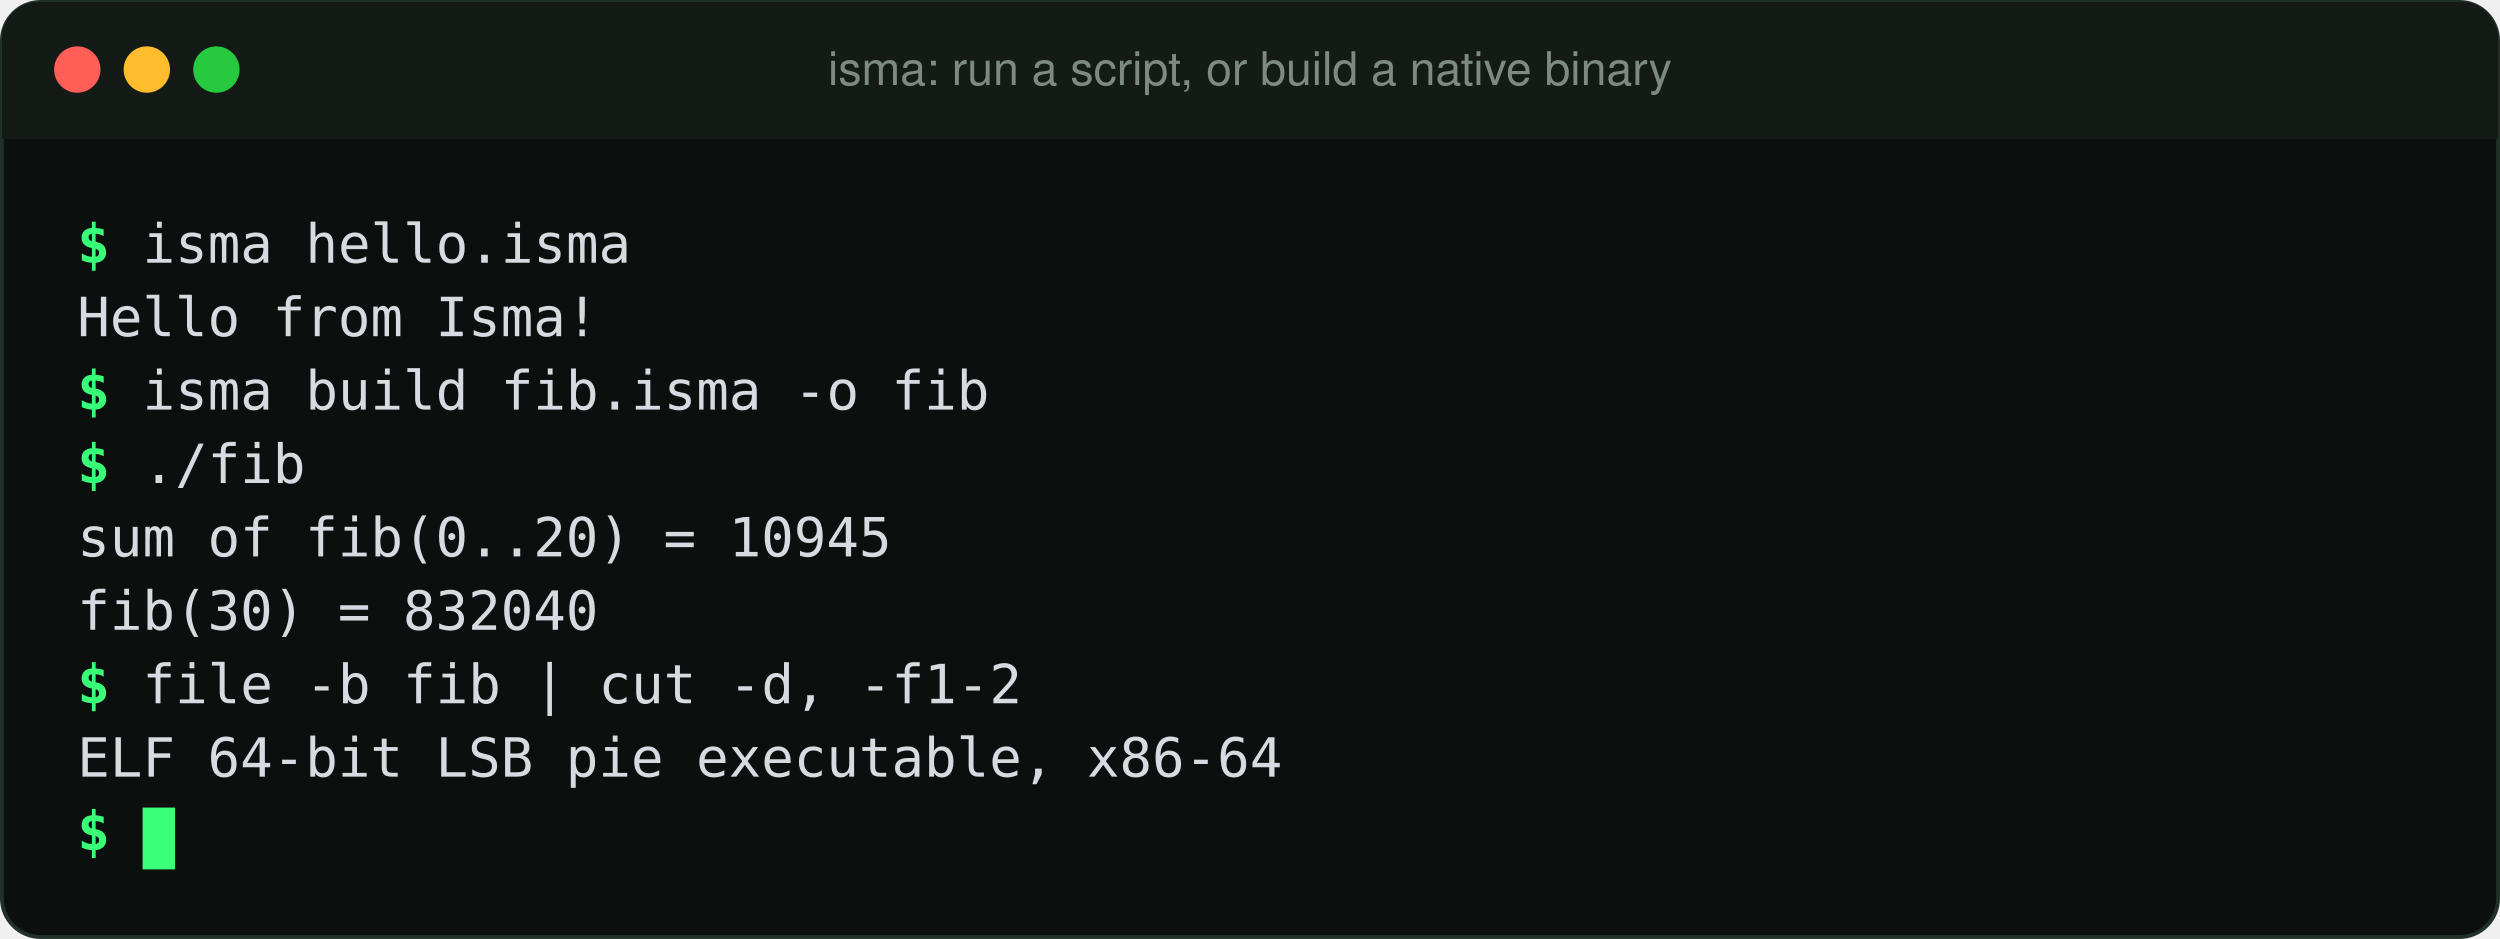
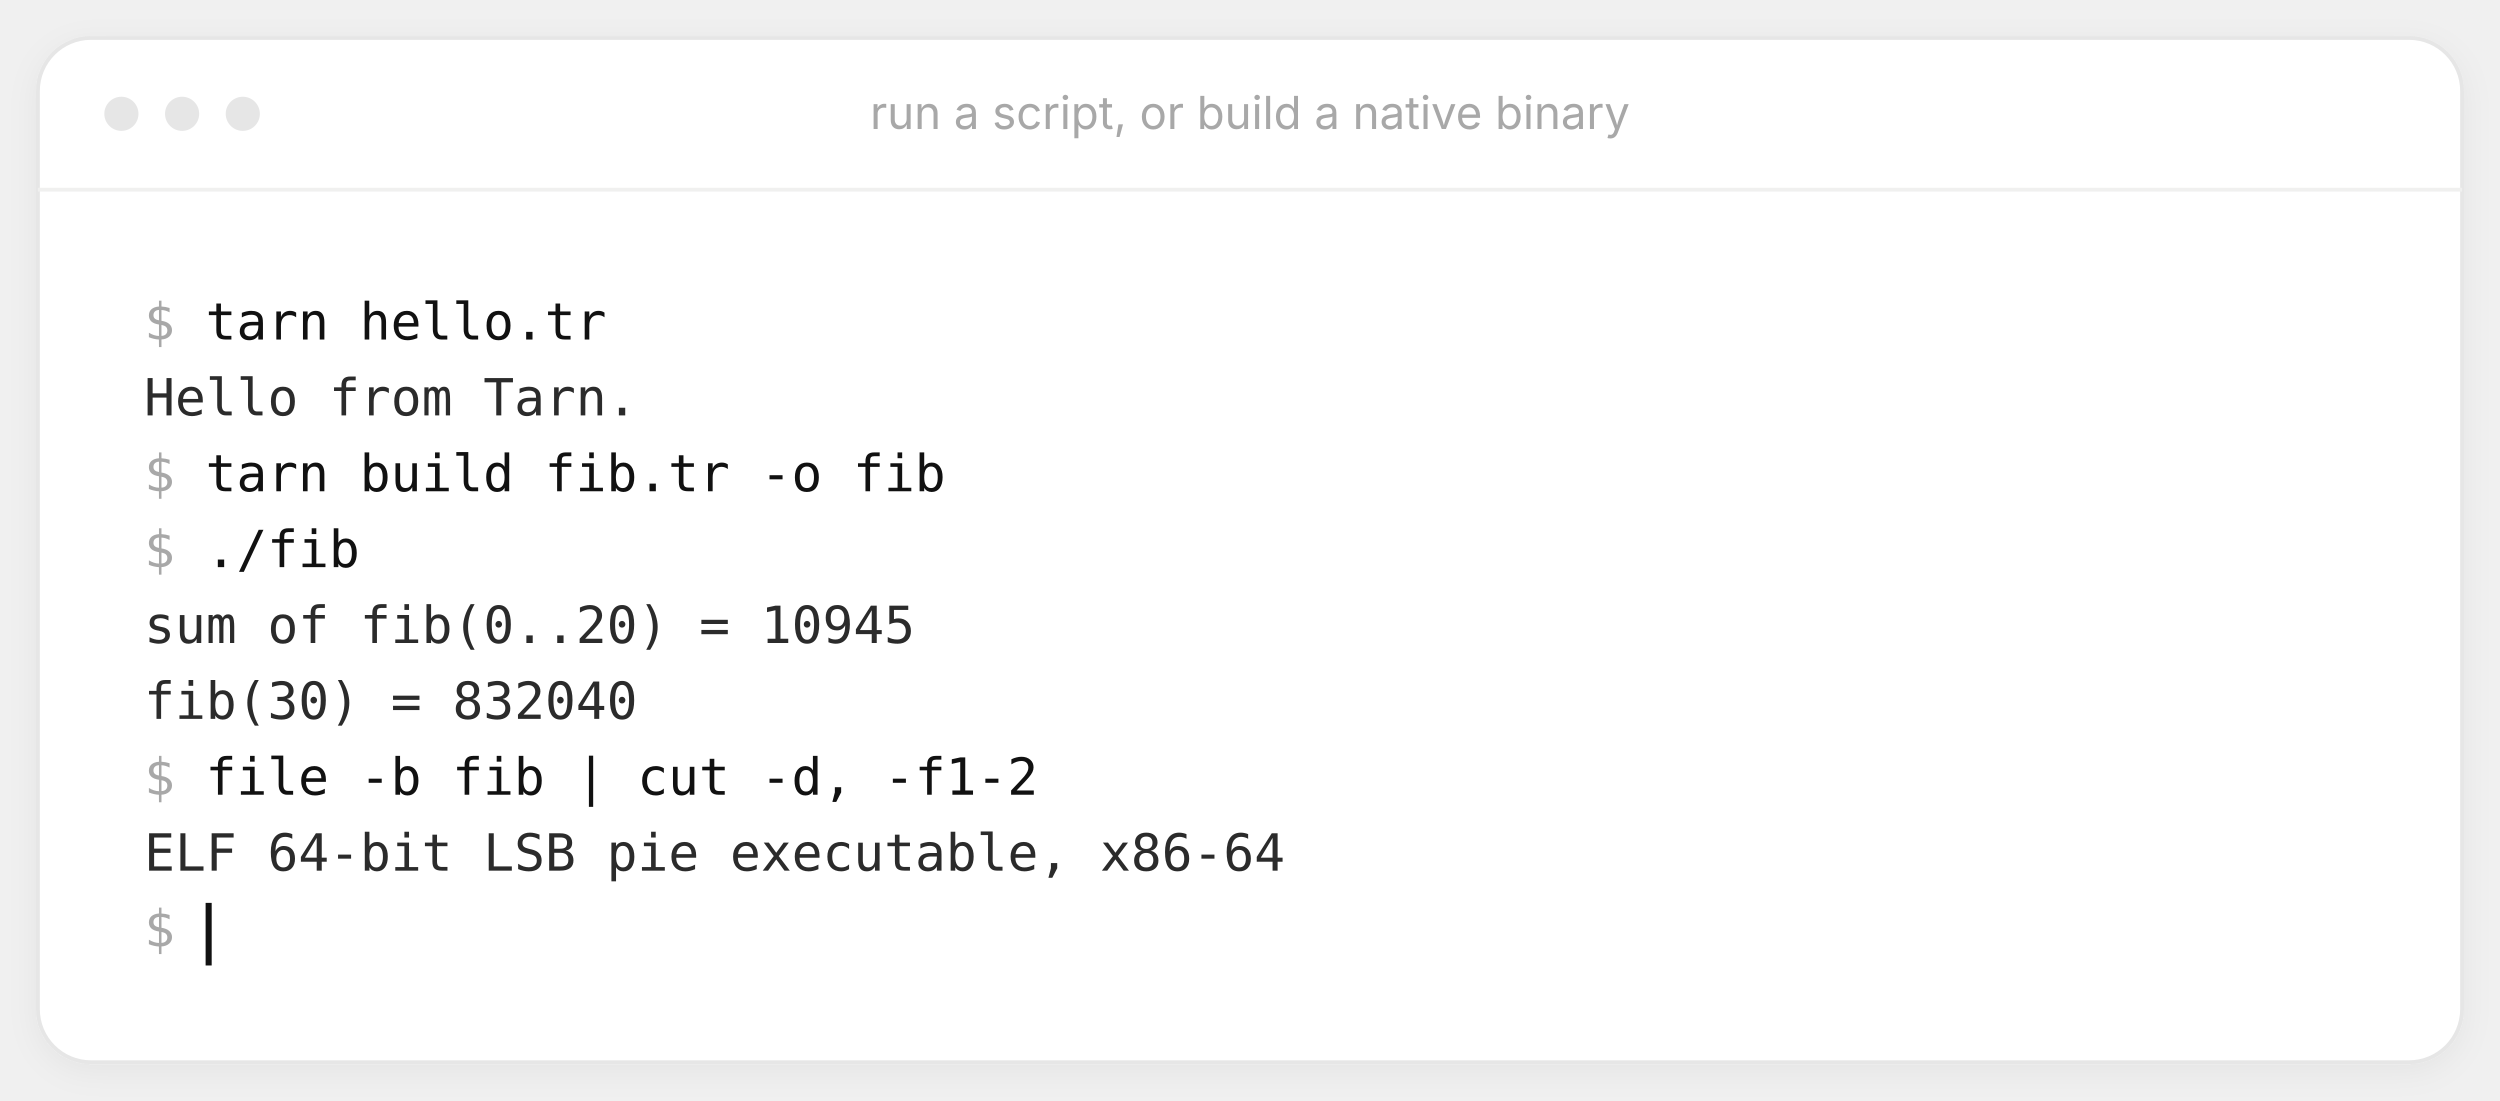
- <svg xmlns="http://www.w3.org/2000/svg" width="647" height="243" viewBox="0 0 647 243" role="img" aria-label="isma: run a script, or build a native binary">
+ <svg xmlns="http://www.w3.org/2000/svg" width="659" height="290" viewBox="0 0 659 290" role="img" aria-label="run a script, or build a native binary">
+   <defs>
+     <filter id="s" x="-10%" y="-10%" width="120%" height="130%">
+       <feDropShadow dx="0" dy="2" stdDeviation="4" flood-color="#000" flood-opacity=".05" />
+     </filter>
+   </defs>
  <style>
.r{animation:show .01s linear both}
- .c{animation:blink 1.05s steps(1) infinite}
+ .c{animation:blink 1.1s steps(1) infinite}
@keyframes show{from{opacity:0}to{opacity:1}}
@keyframes type{from{clip-path:inset(0 100% 0 0)}to{clip-path:inset(0 0 0 0)}}
@keyframes blink{50%{opacity:0}}
@media (prefers-reduced-motion:reduce){.r,.t,.c{animation:none!important}}
</style>
-   <rect x="0.5" y="0.5" width="646" height="242" rx="10" fill="#0b0f0d" stroke="#22302a" />
-   <path d="M10 0.5h627a9.5 9.5 0 0 1 9.5 9.5v26h-646v-26a9.5 9.5 0 0 1 9.5-9.5z" fill="#141b17" />
-   <circle cx="20" cy="18.0" r="6" fill="#ff5f56" />
-   <circle cx="38" cy="18.0" r="6" fill="#ffbd2e" />
-   <circle cx="56" cy="18.0" r="6" fill="#27c93f" />
-   <text x="323.5" y="22.0" text-anchor="middle" font-family="system-ui,-apple-system,'Segoe UI',Helvetica,Arial,sans-serif" font-size="12" fill="#7d8a83">isma: run a script, or build a native binary</text>
-   <g font-family="'JetBrains Mono','Fira Code','DejaVu Sans Mono',Menlo,Consolas,monospace" font-size="14" fill="#d7dae0">
+   <rect x="10" y="10" width="639" height="270" rx="14" fill="#ffffff" stroke="#e6e6e6" filter="url(#s)" />
+   <line x1="10" y1="50" x2="649" y2="50" stroke="#f0f0ef" />
+   <circle cx="32" cy="30.0" r="4.5" fill="#e6e6e6" />
+   <circle cx="48" cy="30.0" r="4.5" fill="#e6e6e6" />
+   <circle cx="64" cy="30.0" r="4.5" fill="#e6e6e6" />
+   <text x="329.5" y="34.0" text-anchor="middle" font-family="Inter,'SF Pro Text','Helvetica Neue',Helvetica,Arial,system-ui,sans-serif" font-size="12" fill="#a8a8a8">run a script, or build a native binary</text>
+   <g transform="translate(10 10)" font-family="'JetBrains Mono','SF Mono','Fira Code','DejaVu Sans Mono',Menlo,Consolas,monospace" font-size="13.5" fill="#2b2b2b">
    <g class="r" style="animation-delay:0.40s">
-       <text x="20" y="68.0" fill="#39ff78" font-weight="700">$</text>
+       <text x="28" y="79.5" fill="#a8a8a8">$</text>
    </g>
-     <g class="t" style="animation:type 0.53s steps(15) 0.55s both">
-       <text y="68.0" xml:space="preserve">
-         <tspan x="36.9" fill="#d7dae0">isma hello.isma</tspan>
+     <g class="t" style="animation:type 0.46s steps(13) 0.55s both">
+       <text y="79.5" xml:space="preserve">
+         <tspan x="44.2" fill="#111111">tarn hello.tr</tspan>
      </text>
    </g>
-     <g class="r" style="animation-delay:1.38s">
-       <text y="87.0" xml:space="preserve">
-         <tspan x="20.0">Hello from Isma!</tspan>
+     <g class="r" style="animation-delay:1.31s">
+       <text y="99.5" xml:space="preserve">
+         <tspan x="28.0">Hello from Tarn.</tspan>
      </text>
    </g>
-     <g class="r" style="animation-delay:1.41s">
-       <text x="20" y="106.0" fill="#39ff78" font-weight="700">$</text>
+     <g class="r" style="animation-delay:1.34s">
+       <text x="28" y="119.5" fill="#a8a8a8">$</text>
    </g>
-     <g class="t" style="animation:type 0.91s steps(26) 1.56s both">
-       <text y="106.0" xml:space="preserve">
-         <tspan x="36.9" fill="#d7dae0">isma build fib.isma -o fib</tspan>
+     <g class="t" style="animation:type 0.84s steps(24) 1.49s both">
+       <text y="119.5" xml:space="preserve">
+         <tspan x="44.2" fill="#111111">tarn build fib.tr -o fib</tspan>
      </text>
    </g>
-     <g class="r" style="animation-delay:2.77s">
-       <text x="20" y="125.0" fill="#39ff78" font-weight="700">$</text>
+     <g class="r" style="animation-delay:2.63s">
+       <text x="28" y="139.5" fill="#a8a8a8">$</text>
    </g>
-     <g class="t" style="animation:type 0.30s steps(5) 2.92s both">
-       <text y="125.0" xml:space="preserve">
-         <tspan x="36.9" fill="#d7dae0">./fib</tspan>
+     <g class="t" style="animation:type 0.30s steps(5) 2.78s both">
+       <text y="139.5" xml:space="preserve">
+         <tspan x="44.2" fill="#111111">./fib</tspan>
      </text>
    </g>
-     <g class="r" style="animation-delay:3.52s">
-       <text y="144.0" xml:space="preserve">
-         <tspan x="20.0">sum of fib(0..20) = 10945</tspan>
+     <g class="r" style="animation-delay:3.38s">
+       <text y="159.5" xml:space="preserve">
+         <tspan x="28.0">sum of fib(0..20) = 10945</tspan>
      </text>
    </g>
-     <g class="r" style="animation-delay:3.56s">
-       <text y="163.0" xml:space="preserve">
-         <tspan x="20.0">fib(30) = 832040</tspan>
+     <g class="r" style="animation-delay:3.42s">
+       <text y="179.5" xml:space="preserve">
+         <tspan x="28.0">fib(30) = 832040</tspan>
      </text>
    </g>
-     <g class="r" style="animation-delay:3.59s">
-       <text x="20" y="182.0" fill="#39ff78" font-weight="700">$</text>
+     <g class="r" style="animation-delay:3.45s">
+       <text x="28" y="199.5" fill="#a8a8a8">$</text>
    </g>
-     <g class="t" style="animation:type 0.95s steps(27) 3.74s both">
-       <text y="182.0" xml:space="preserve">
-         <tspan x="36.9" fill="#d7dae0">file -b fib | cut -d, -f1-2</tspan>
+     <g class="t" style="animation:type 0.95s steps(27) 3.60s both">
+       <text y="199.5" xml:space="preserve">
+         <tspan x="44.2" fill="#111111">file -b fib | cut -d, -f1-2</tspan>
      </text>
    </g>
-     <g class="r" style="animation-delay:4.99s">
-       <text y="201.0" xml:space="preserve">
-         <tspan x="20.0">ELF 64-bit LSB pie executable, x86-64</tspan>
+     <g class="r" style="animation-delay:4.85s">
+       <text y="219.5" xml:space="preserve">
+         <tspan x="28.0">ELF 64-bit LSB pie executable, x86-64</tspan>
      </text>
    </g>
-     <g class="r" style="animation-delay:5.22s">
-       <text x="20" y="220.0" fill="#39ff78" font-weight="700">$</text>
-       <rect class="c" x="36.9" y="209.0" width="8.4" height="16" fill="#39ff78" />
+     <g class="r" style="animation-delay:5.08s">
+       <text x="28" y="239.5" fill="#a8a8a8">$</text>
+       <rect class="c" x="44.2" y="228.0" width="1.6" height="16.5" fill="#111111" />
    </g>
  </g>
</svg>
